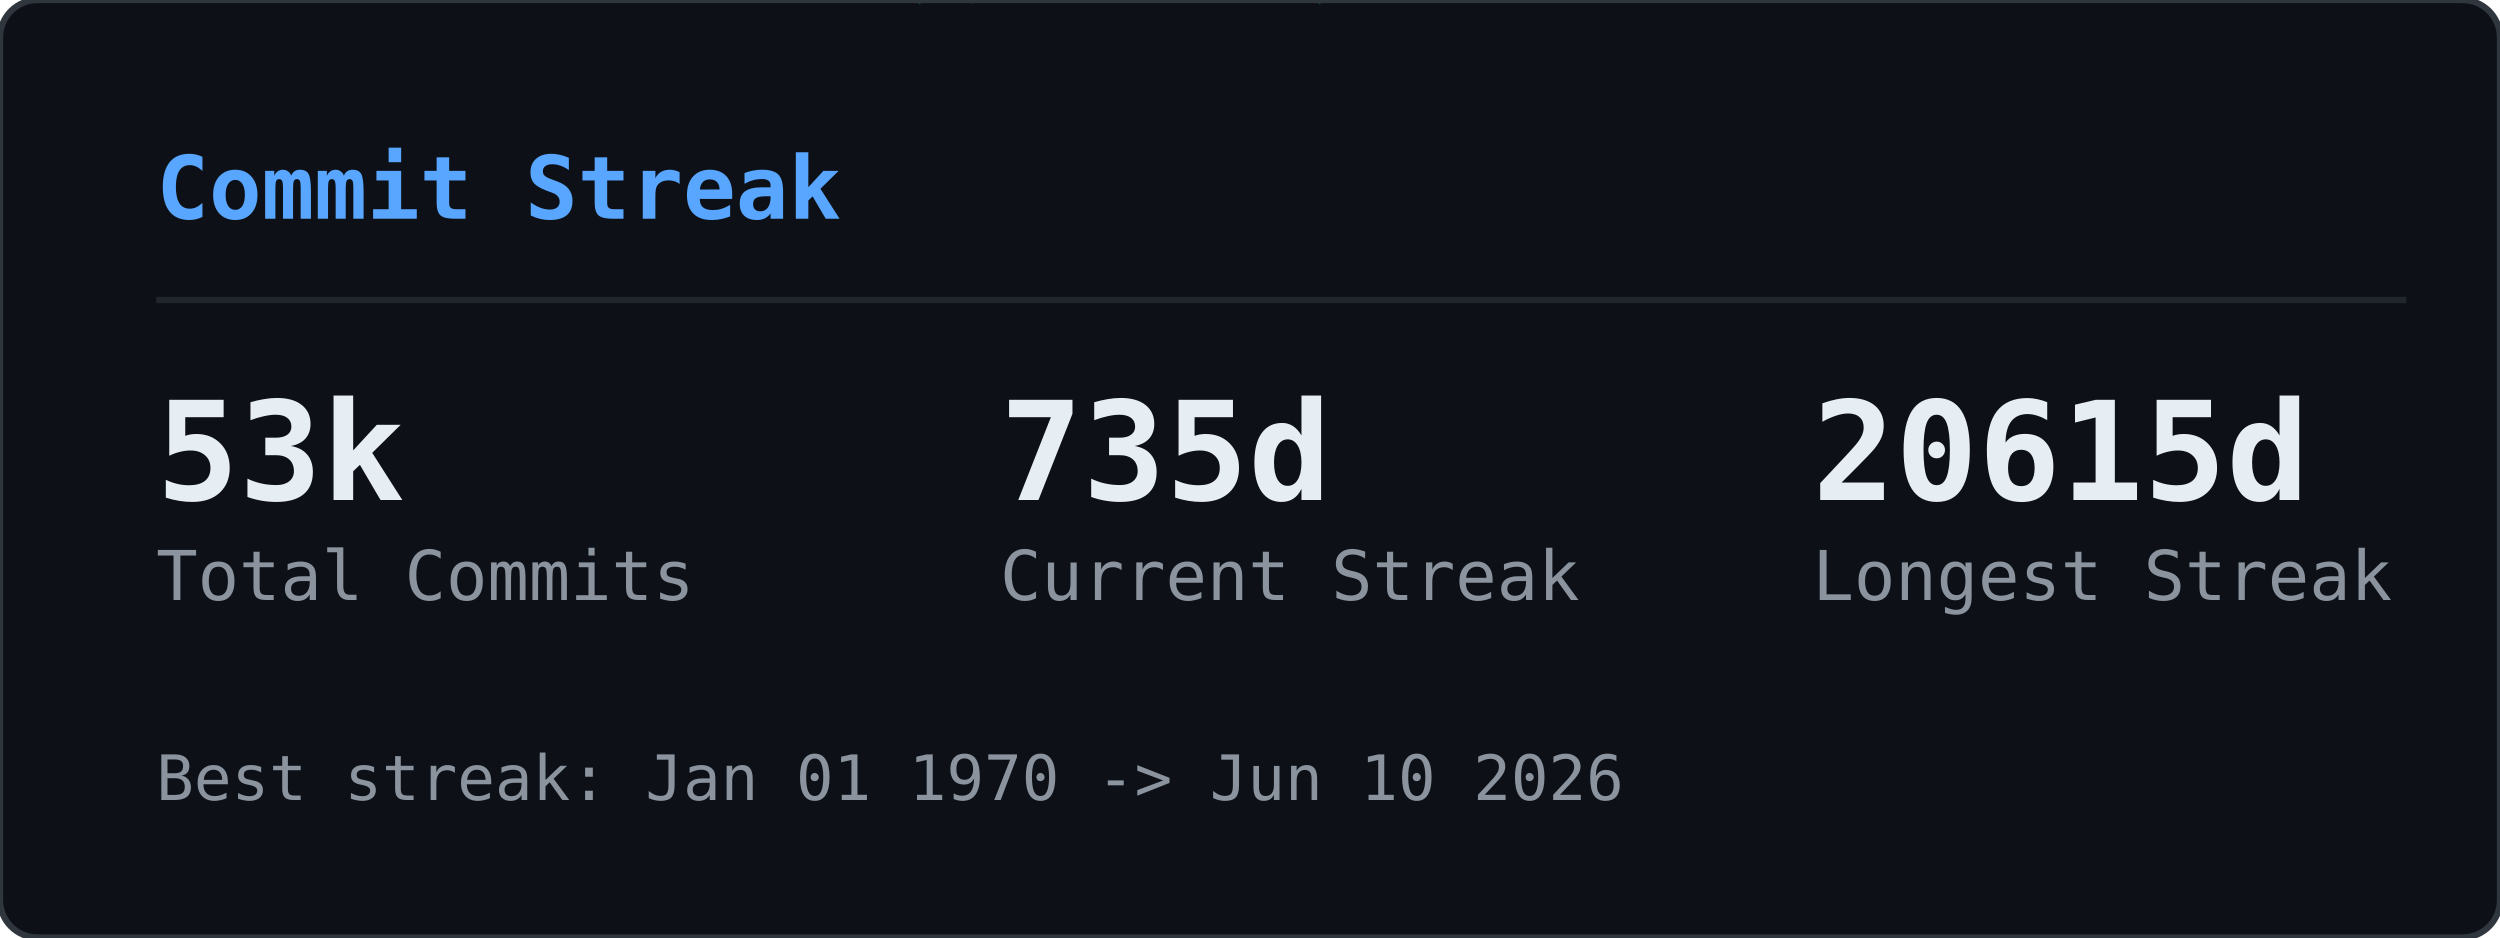
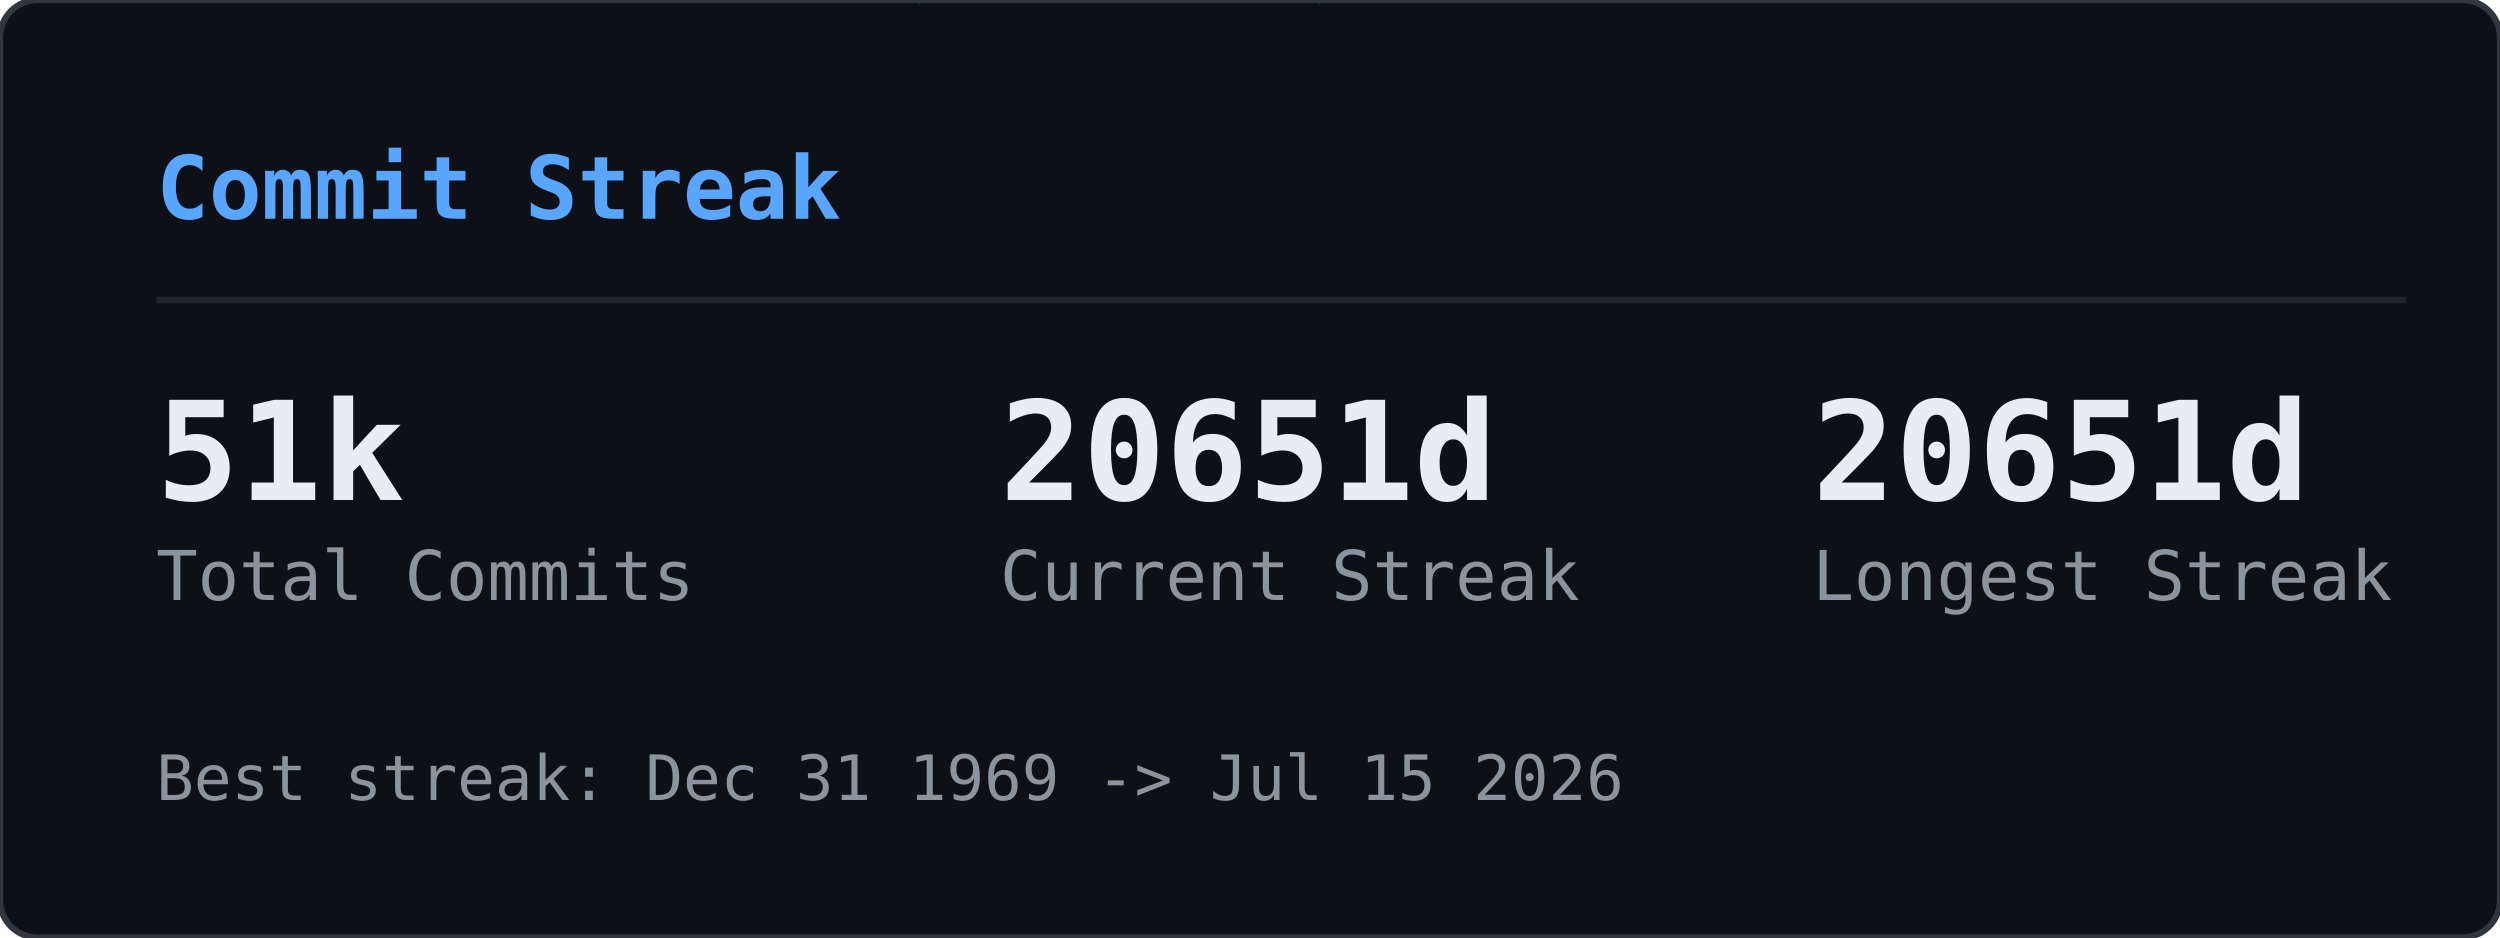
<svg xmlns="http://www.w3.org/2000/svg" width="400" height="150" viewBox="0 0 400 150">
  <defs>
    <clipPath id="gcs-clip">
      <rect width="400" height="150" rx="6" />
    </clipPath>
  </defs>
  <rect width="400" height="150" rx="6" fill="#0d1117" />
  <g clip-path="url(#gcs-clip)">
    <g opacity="0.22">
      <style>@keyframes gcs0{from{transform:translateY(-74px)}to{transform:translateY(164px)}}@keyframes gcs1{from{transform:translateY(-46px)}to{transform:translateY(164px)}}@keyframes gcs2{from{transform:translateY(-46px)}to{transform:translateY(164px)}}@keyframes gcs3{from{transform:translateY(-46px)}to{transform:translateY(164px)}}@keyframes gcs4{from{transform:translateY(-46px)}to{transform:translateY(164px)}}@keyframes gcs5{from{transform:translateY(-46px)}to{transform:translateY(164px)}}@keyframes gcs6{from{transform:translateY(-46px)}to{transform:translateY(164px)}}@keyframes gcs7{from{transform:translateY(-46px)}to{transform:translateY(164px)}}@keyframes gcs8{from{transform:translateY(-46px)}to{transform:translateY(164px)}}@keyframes gcs9{from{transform:translateY(-46px)}to{transform:translateY(164px)}}@keyframes gcs10{from{transform:translateY(-46px)}to{transform:translateY(164px)}}@keyframes gcs11{from{transform:translateY(-46px)}to{transform:translateY(164px)}}@keyframes gcs12{from{transform:translateY(-46px)}to{transform:translateY(164px)}}@keyframes gcs13{from{transform:translateY(-46px)}to{transform:translateY(164px)}}@keyframes gcs14{from{transform:translateY(-46px)}to{transform:translateY(164px)}}@keyframes gcs15{from{transform:translateY(-46px)}to{transform:translateY(164px)}}@keyframes gcs16{from{transform:translateY(-46px)}to{transform:translateY(164px)}}@keyframes gcs17{from{transform:translateY(-46px)}to{transform:translateY(164px)}}@keyframes gcs18{from{transform:translateY(-46px)}to{transform:translateY(164px)}}@keyframes gcs19{from{transform:translateY(-46px)}to{transform:translateY(164px)}}@keyframes gcs20{from{transform:translateY(-46px)}to{transform:translateY(164px)}}@keyframes gcs21{from{transform:translateY(-46px)}to{transform:translateY(164px)}}@keyframes gcs22{from{transform:translateY(-46px)}to{transform:translateY(164px)}}@keyframes gcs23{from{transform:translateY(-46px)}to{transform:translateY(164px)}}@keyframes gcs24{from{transform:translateY(-46px)}to{transform:translateY(164px)}}@keyframes gcs25{from{transform:translateY(-46px)}to{transform:translateY(164px)}}@keyframes gcs26{from{transform:translateY(-46px)}to{transform:translateY(164px)}}@keyframes gcs27{from{transform:translateY(-46px)}to{transform:translateY(164px)}}@keyframes gcs28{from{transform:translateY(-46px)}to{transform:translateY(164px)}}@keyframes gcs29{from{transform:translateY(-46px)}to{transform:translateY(164px)}}</style>
      <g style="animation:gcs0 2.57s linear infinite;animation-delay:-1.18s">
        <text x="391" y="0" font-family="monospace" font-size="12" fill="#00ff41">1</text>
        <text x="391" y="-14" font-family="monospace" font-size="12" fill="#00ff41" opacity="0.83">ﾘ</text>
        <text x="391" y="-28" font-family="monospace" font-size="12" fill="#00ff41" opacity="0.67">ﾉ</text>
        <text x="391" y="-42" font-family="monospace" font-size="12" fill="#00ff41" opacity="0.50">ｬ</text>
        <text x="391" y="-56" font-family="monospace" font-size="12" fill="#00ff41" opacity="0.33">ｮ</text>
        <text x="391" y="-70" font-family="monospace" font-size="12" fill="#00ff41" opacity="0.17">ﾛ</text>
      </g>
      <g style="animation:gcs1 2.84s linear infinite;animation-delay:-0.49s">
        <text x="153" y="0" font-family="monospace" font-size="12" fill="#00ff41">ｩ</text>
        <text x="153" y="-14" font-family="monospace" font-size="12" fill="#00ff41" opacity="0.75">ﾂ</text>
        <text x="153" y="-28" font-family="monospace" font-size="12" fill="#00ff41" opacity="0.50">7</text>
        <text x="153" y="-42" font-family="monospace" font-size="12" fill="#00ff41" opacity="0.25">ﾜ</text>
      </g>
      <g style="animation:gcs2 2.80s linear infinite;animation-delay:-1.17s">
        <text x="97" y="0" font-family="monospace" font-size="12" fill="#00ff41">6</text>
        <text x="97" y="-14" font-family="monospace" font-size="12" fill="#00ff41" opacity="0.75">ﾅ</text>
        <text x="97" y="-28" font-family="monospace" font-size="12" fill="#00ff41" opacity="0.50">ﾒ</text>
        <text x="97" y="-42" font-family="monospace" font-size="12" fill="#00ff41" opacity="0.25">ｽ</text>
      </g>
      <g style="animation:gcs3 2.60s linear infinite;animation-delay:-0.55s">
        <text x="41" y="0" font-family="monospace" font-size="12" fill="#00ff41">ﾕ</text>
        <text x="41" y="-14" font-family="monospace" font-size="12" fill="#00ff41" opacity="0.75">ﾝ</text>
        <text x="41" y="-28" font-family="monospace" font-size="12" fill="#00ff41" opacity="0.50">ｺ</text>
        <text x="41" y="-42" font-family="monospace" font-size="12" fill="#00ff41" opacity="0.25">ﾐ</text>
      </g>
      <g style="animation:gcs4 2.95s linear infinite;animation-delay:-1.59s">
        <text x="369" y="0" font-family="monospace" font-size="12" fill="#00ff41">ﾐ</text>
        <text x="369" y="-14" font-family="monospace" font-size="12" fill="#00ff41" opacity="0.75">ﾏ</text>
        <text x="369" y="-28" font-family="monospace" font-size="12" fill="#00ff41" opacity="0.50">ﾕ</text>
        <text x="369" y="-42" font-family="monospace" font-size="12" fill="#00ff41" opacity="0.25">ﾖ</text>
      </g>
      <g style="animation:gcs5 2.99s linear infinite;animation-delay:-2.87s">
        <text x="185" y="0" font-family="monospace" font-size="12" fill="#00ff41">ﾄ</text>
        <text x="185" y="-14" font-family="monospace" font-size="12" fill="#00ff41" opacity="0.75">ｬ</text>
        <text x="185" y="-28" font-family="monospace" font-size="12" fill="#00ff41" opacity="0.50">ｲ</text>
        <text x="185" y="-42" font-family="monospace" font-size="12" fill="#00ff41" opacity="0.25">ﾆ</text>
      </g>
      <g style="animation:gcs6 2.12s linear infinite;animation-delay:-1.64s">
        <text x="257" y="0" font-family="monospace" font-size="12" fill="#00ff41">ﾉ</text>
        <text x="257" y="-14" font-family="monospace" font-size="12" fill="#00ff41" opacity="0.75">ﾛ</text>
        <text x="257" y="-28" font-family="monospace" font-size="12" fill="#00ff41" opacity="0.50">ﾍ</text>
        <text x="257" y="-42" font-family="monospace" font-size="12" fill="#00ff41" opacity="0.25">ﾂ</text>
      </g>
      <g style="animation:gcs7 1.83s linear infinite;animation-delay:-1.83s">
        <text x="201" y="0" font-family="monospace" font-size="12" fill="#00ff41">ｹ</text>
        <text x="201" y="-14" font-family="monospace" font-size="12" fill="#00ff41" opacity="0.75">4</text>
        <text x="201" y="-28" font-family="monospace" font-size="12" fill="#00ff41" opacity="0.50">ﾎ</text>
        <text x="201" y="-42" font-family="monospace" font-size="12" fill="#00ff41" opacity="0.25">8</text>
      </g>
      <g style="animation:gcs8 3.14s linear infinite;animation-delay:-1.12s">
        <text x="273" y="0" font-family="monospace" font-size="12" fill="#00ff41">ｻ</text>
        <text x="273" y="-14" font-family="monospace" font-size="12" fill="#00ff41" opacity="0.75">ﾑ</text>
        <text x="273" y="-28" font-family="monospace" font-size="12" fill="#00ff41" opacity="0.50">ｹ</text>
        <text x="273" y="-42" font-family="monospace" font-size="12" fill="#00ff41" opacity="0.25">3</text>
      </g>
      <g style="animation:gcs9 1.87s linear infinite;animation-delay:-0.51s">
        <text x="345" y="0" font-family="monospace" font-size="12" fill="#00ff41">ｶ</text>
        <text x="345" y="-14" font-family="monospace" font-size="12" fill="#00ff41" opacity="0.75">9</text>
        <text x="345" y="-28" font-family="monospace" font-size="12" fill="#00ff41" opacity="0.50">ﾋ</text>
        <text x="345" y="-42" font-family="monospace" font-size="12" fill="#00ff41" opacity="0.25">ｫ</text>
      </g>
      <g style="animation:gcs10 2.99s linear infinite;animation-delay:-0.08s">
        <text x="289" y="0" font-family="monospace" font-size="12" fill="#00ff41">1</text>
        <text x="289" y="-14" font-family="monospace" font-size="12" fill="#00ff41" opacity="0.75">ｨ</text>
        <text x="289" y="-28" font-family="monospace" font-size="12" fill="#00ff41" opacity="0.50">4</text>
        <text x="289" y="-42" font-family="monospace" font-size="12" fill="#00ff41" opacity="0.25">ﾎ</text>
      </g>
      <g style="animation:gcs11 1.83s linear infinite;animation-delay:-1.08s">
        <text x="105" y="0" font-family="monospace" font-size="12" fill="#00ff41">ｴ</text>
        <text x="105" y="-14" font-family="monospace" font-size="12" fill="#00ff41" opacity="0.75">2</text>
        <text x="105" y="-28" font-family="monospace" font-size="12" fill="#00ff41" opacity="0.50">ﾍ</text>
        <text x="105" y="-42" font-family="monospace" font-size="12" fill="#00ff41" opacity="0.25">ｽ</text>
      </g>
      <g style="animation:gcs12 2.89s linear infinite;animation-delay:-0.34s">
        <text x="49" y="0" font-family="monospace" font-size="12" fill="#00ff41">0</text>
        <text x="49" y="-14" font-family="monospace" font-size="12" fill="#00ff41" opacity="0.75">ｿ</text>
        <text x="49" y="-28" font-family="monospace" font-size="12" fill="#00ff41" opacity="0.50">ｬ</text>
        <text x="49" y="-42" font-family="monospace" font-size="12" fill="#00ff41" opacity="0.25">ｸ</text>
      </g>
      <g style="animation:gcs13 2.25s linear infinite;animation-delay:-0.66s">
        <text x="121" y="0" font-family="monospace" font-size="12" fill="#00ff41">ｾ</text>
        <text x="121" y="-14" font-family="monospace" font-size="12" fill="#00ff41" opacity="0.75">ｻ</text>
        <text x="121" y="-28" font-family="monospace" font-size="12" fill="#00ff41" opacity="0.50">ﾅ</text>
        <text x="121" y="-42" font-family="monospace" font-size="12" fill="#00ff41" opacity="0.25">ｫ</text>
      </g>
      <g style="animation:gcs14 3.03s linear infinite;animation-delay:-0.25s">
        <text x="321" y="0" font-family="monospace" font-size="12" fill="#00ff41">ｸ</text>
        <text x="321" y="-14" font-family="monospace" font-size="12" fill="#00ff41" opacity="0.75">2</text>
        <text x="321" y="-28" font-family="monospace" font-size="12" fill="#00ff41" opacity="0.50">1</text>
        <text x="321" y="-42" font-family="monospace" font-size="12" fill="#00ff41" opacity="0.25">ｶ</text>
      </g>
      <g style="animation:gcs15 1.65s linear infinite;animation-delay:-0.75s">
        <text x="265" y="0" font-family="monospace" font-size="12" fill="#00ff41">2</text>
        <text x="265" y="-14" font-family="monospace" font-size="12" fill="#00ff41" opacity="0.75">ﾙ</text>
        <text x="265" y="-28" font-family="monospace" font-size="12" fill="#00ff41" opacity="0.50">ｫ</text>
        <text x="265" y="-42" font-family="monospace" font-size="12" fill="#00ff41" opacity="0.25">ｱ</text>
      </g>
      <g style="animation:gcs16 1.60s linear infinite;animation-delay:-0.63s">
        <text x="209" y="0" font-family="monospace" font-size="12" fill="#00ff41">ｯ</text>
        <text x="209" y="-14" font-family="monospace" font-size="12" fill="#00ff41" opacity="0.75">0</text>
        <text x="209" y="-28" font-family="monospace" font-size="12" fill="#00ff41" opacity="0.50">ｮ</text>
        <text x="209" y="-42" font-family="monospace" font-size="12" fill="#00ff41" opacity="0.25">ﾌ</text>
      </g>
      <g style="animation:gcs17 1.69s linear infinite;animation-delay:-1.07s">
        <text x="153" y="0" font-family="monospace" font-size="12" fill="#00ff41">ﾓ</text>
        <text x="153" y="-14" font-family="monospace" font-size="12" fill="#00ff41" opacity="0.75">ﾛ</text>
        <text x="153" y="-28" font-family="monospace" font-size="12" fill="#00ff41" opacity="0.50">ﾘ</text>
        <text x="153" y="-42" font-family="monospace" font-size="12" fill="#00ff41" opacity="0.25">ｾ</text>
      </g>
      <g style="animation:gcs18 2.46s linear infinite;animation-delay:-2.04s">
        <text x="353" y="0" font-family="monospace" font-size="12" fill="#00ff41">ﾍ</text>
        <text x="353" y="-14" font-family="monospace" font-size="12" fill="#00ff41" opacity="0.75">ﾌ</text>
        <text x="353" y="-28" font-family="monospace" font-size="12" fill="#00ff41" opacity="0.50">ﾆ</text>
        <text x="353" y="-42" font-family="monospace" font-size="12" fill="#00ff41" opacity="0.25">1</text>
      </g>
      <g style="animation:gcs19 1.65s linear infinite;animation-delay:-0.46s">
        <text x="169" y="0" font-family="monospace" font-size="12" fill="#00ff41">ﾝ</text>
        <text x="169" y="-14" font-family="monospace" font-size="12" fill="#00ff41" opacity="0.75">ｩ</text>
        <text x="169" y="-28" font-family="monospace" font-size="12" fill="#00ff41" opacity="0.50">ｯ</text>
        <text x="169" y="-42" font-family="monospace" font-size="12" fill="#00ff41" opacity="0.25">1</text>
      </g>
      <g style="animation:gcs20 2.85s linear infinite;animation-delay:-0.83s">
        <text x="369" y="0" font-family="monospace" font-size="12" fill="#00ff41">ｺ</text>
        <text x="369" y="-14" font-family="monospace" font-size="12" fill="#00ff41" opacity="0.75">ｩ</text>
        <text x="369" y="-28" font-family="monospace" font-size="12" fill="#00ff41" opacity="0.50">ﾎ</text>
        <text x="369" y="-42" font-family="monospace" font-size="12" fill="#00ff41" opacity="0.25">ﾈ</text>
      </g>
      <g style="animation:gcs21 2.28s linear infinite;animation-delay:-2.05s">
        <text x="57" y="0" font-family="monospace" font-size="12" fill="#00ff41">3</text>
        <text x="57" y="-14" font-family="monospace" font-size="12" fill="#00ff41" opacity="0.75">ﾈ</text>
        <text x="57" y="-28" font-family="monospace" font-size="12" fill="#00ff41" opacity="0.50">ｪ</text>
        <text x="57" y="-42" font-family="monospace" font-size="12" fill="#00ff41" opacity="0.25">ｭ</text>
      </g>
      <g style="animation:gcs22 1.99s linear infinite;animation-delay:-1.96s">
        <text x="257" y="0" font-family="monospace" font-size="12" fill="#00ff41">ｿ</text>
        <text x="257" y="-14" font-family="monospace" font-size="12" fill="#00ff41" opacity="0.75">ﾇ</text>
        <text x="257" y="-28" font-family="monospace" font-size="12" fill="#00ff41" opacity="0.50">1</text>
        <text x="257" y="-42" font-family="monospace" font-size="12" fill="#00ff41" opacity="0.25">ｯ</text>
      </g>
      <g style="animation:gcs23 2.49s linear infinite;animation-delay:-1.45s">
        <text x="201" y="0" font-family="monospace" font-size="12" fill="#00ff41">ﾝ</text>
        <text x="201" y="-14" font-family="monospace" font-size="12" fill="#00ff41" opacity="0.75">ﾍ</text>
        <text x="201" y="-28" font-family="monospace" font-size="12" fill="#00ff41" opacity="0.50">ﾄ</text>
        <text x="201" y="-42" font-family="monospace" font-size="12" fill="#00ff41" opacity="0.25">0</text>
      </g>
      <g style="animation:gcs24 2.19s linear infinite;animation-delay:-0.87s">
        <text x="145" y="0" font-family="monospace" font-size="12" fill="#00ff41">ｯ</text>
        <text x="145" y="-14" font-family="monospace" font-size="12" fill="#00ff41" opacity="0.75">ﾆ</text>
        <text x="145" y="-28" font-family="monospace" font-size="12" fill="#00ff41" opacity="0.50">ｱ</text>
        <text x="145" y="-42" font-family="monospace" font-size="12" fill="#00ff41" opacity="0.25">ﾅ</text>
      </g>
      <g style="animation:gcs25 1.93s linear infinite;animation-delay:-0.80s">
        <text x="89" y="0" font-family="monospace" font-size="12" fill="#00ff41">3</text>
        <text x="89" y="-14" font-family="monospace" font-size="12" fill="#00ff41" opacity="0.75">2</text>
        <text x="89" y="-28" font-family="monospace" font-size="12" fill="#00ff41" opacity="0.50">ﾃ</text>
        <text x="89" y="-42" font-family="monospace" font-size="12" fill="#00ff41" opacity="0.25">ﾛ</text>
      </g>
      <g style="animation:gcs26 1.59s linear infinite;animation-delay:-0.11s">
        <text x="161" y="0" font-family="monospace" font-size="12" fill="#00ff41">ﾋ</text>
        <text x="161" y="-14" font-family="monospace" font-size="12" fill="#00ff41" opacity="0.75">ﾗ</text>
        <text x="161" y="-28" font-family="monospace" font-size="12" fill="#00ff41" opacity="0.50">3</text>
        <text x="161" y="-42" font-family="monospace" font-size="12" fill="#00ff41" opacity="0.25">ﾉ</text>
      </g>
      <g style="animation:gcs27 2.57s linear infinite;animation-delay:-0.53s">
        <text x="105" y="0" font-family="monospace" font-size="12" fill="#00ff41">0</text>
        <text x="105" y="-14" font-family="monospace" font-size="12" fill="#00ff41" opacity="0.75">ｨ</text>
        <text x="105" y="-28" font-family="monospace" font-size="12" fill="#00ff41" opacity="0.50">ﾔ</text>
        <text x="105" y="-42" font-family="monospace" font-size="12" fill="#00ff41" opacity="0.25">1</text>
      </g>
      <g style="animation:gcs28 2.61s linear infinite;animation-delay:-0.96s">
        <text x="177" y="0" font-family="monospace" font-size="12" fill="#00ff41">ﾑ</text>
        <text x="177" y="-14" font-family="monospace" font-size="12" fill="#00ff41" opacity="0.75">ﾜ</text>
        <text x="177" y="-28" font-family="monospace" font-size="12" fill="#00ff41" opacity="0.50">ﾏ</text>
        <text x="177" y="-42" font-family="monospace" font-size="12" fill="#00ff41" opacity="0.25">ｱ</text>
      </g>
      <g style="animation:gcs29 2.85s linear infinite;animation-delay:-0.85s">
        <text x="249" y="0" font-family="monospace" font-size="12" fill="#00ff41">8</text>
        <text x="249" y="-14" font-family="monospace" font-size="12" fill="#00ff41" opacity="0.75">ﾃ</text>
        <text x="249" y="-28" font-family="monospace" font-size="12" fill="#00ff41" opacity="0.50">ﾙ</text>
        <text x="249" y="-42" font-family="monospace" font-size="12" fill="#00ff41" opacity="0.25">ﾔ</text>
      </g>
    </g>
  </g>
  <rect width="400" height="150" rx="6" fill="none" stroke="#30363d" stroke-width="1" />
  <text x="25" y="35" font-family="monospace" font-size="14" font-weight="600" fill="#58a6ff">Commit Streak</text>
  <line x1="25" y1="48" x2="385" y2="48" stroke="#21262d" stroke-width="1" />
-   <text x="25" y="80" font-family="monospace" font-size="22" font-weight="700" fill="#e6edf3">53k</text>
+   <text x="25" y="80" font-family="monospace" font-size="22" font-weight="700" fill="#e6edf3">51k</text>
  <text x="25" y="96" font-family="monospace" font-size="11" fill="#8b949e">Total Commits</text>
-   <text x="160" y="80" font-family="monospace" font-size="22" font-weight="700" fill="#e6edf3">735d</text>
+   <text x="160" y="80" font-family="monospace" font-size="22" font-weight="700" fill="#e6edf3">20651d</text>
  <text x="160" y="96" font-family="monospace" font-size="11" fill="#8b949e">Current Streak</text>
-   <text x="290" y="80" font-family="monospace" font-size="22" font-weight="700" fill="#e6edf3">20615d</text>
+   <text x="290" y="80" font-family="monospace" font-size="22" font-weight="700" fill="#e6edf3">20651d</text>
  <text x="290" y="96" font-family="monospace" font-size="11" fill="#8b949e">Longest Streak</text>
-   <text x="25" y="128" font-family="monospace" font-size="10" fill="#8b949e">Best streak: Jan 01 1970 -&gt; Jun 10 2026</text>
+   <text x="25" y="128" font-family="monospace" font-size="10" fill="#8b949e">Best streak: Dec 31 1969 -&gt; Jul 15 2026</text>
</svg>
